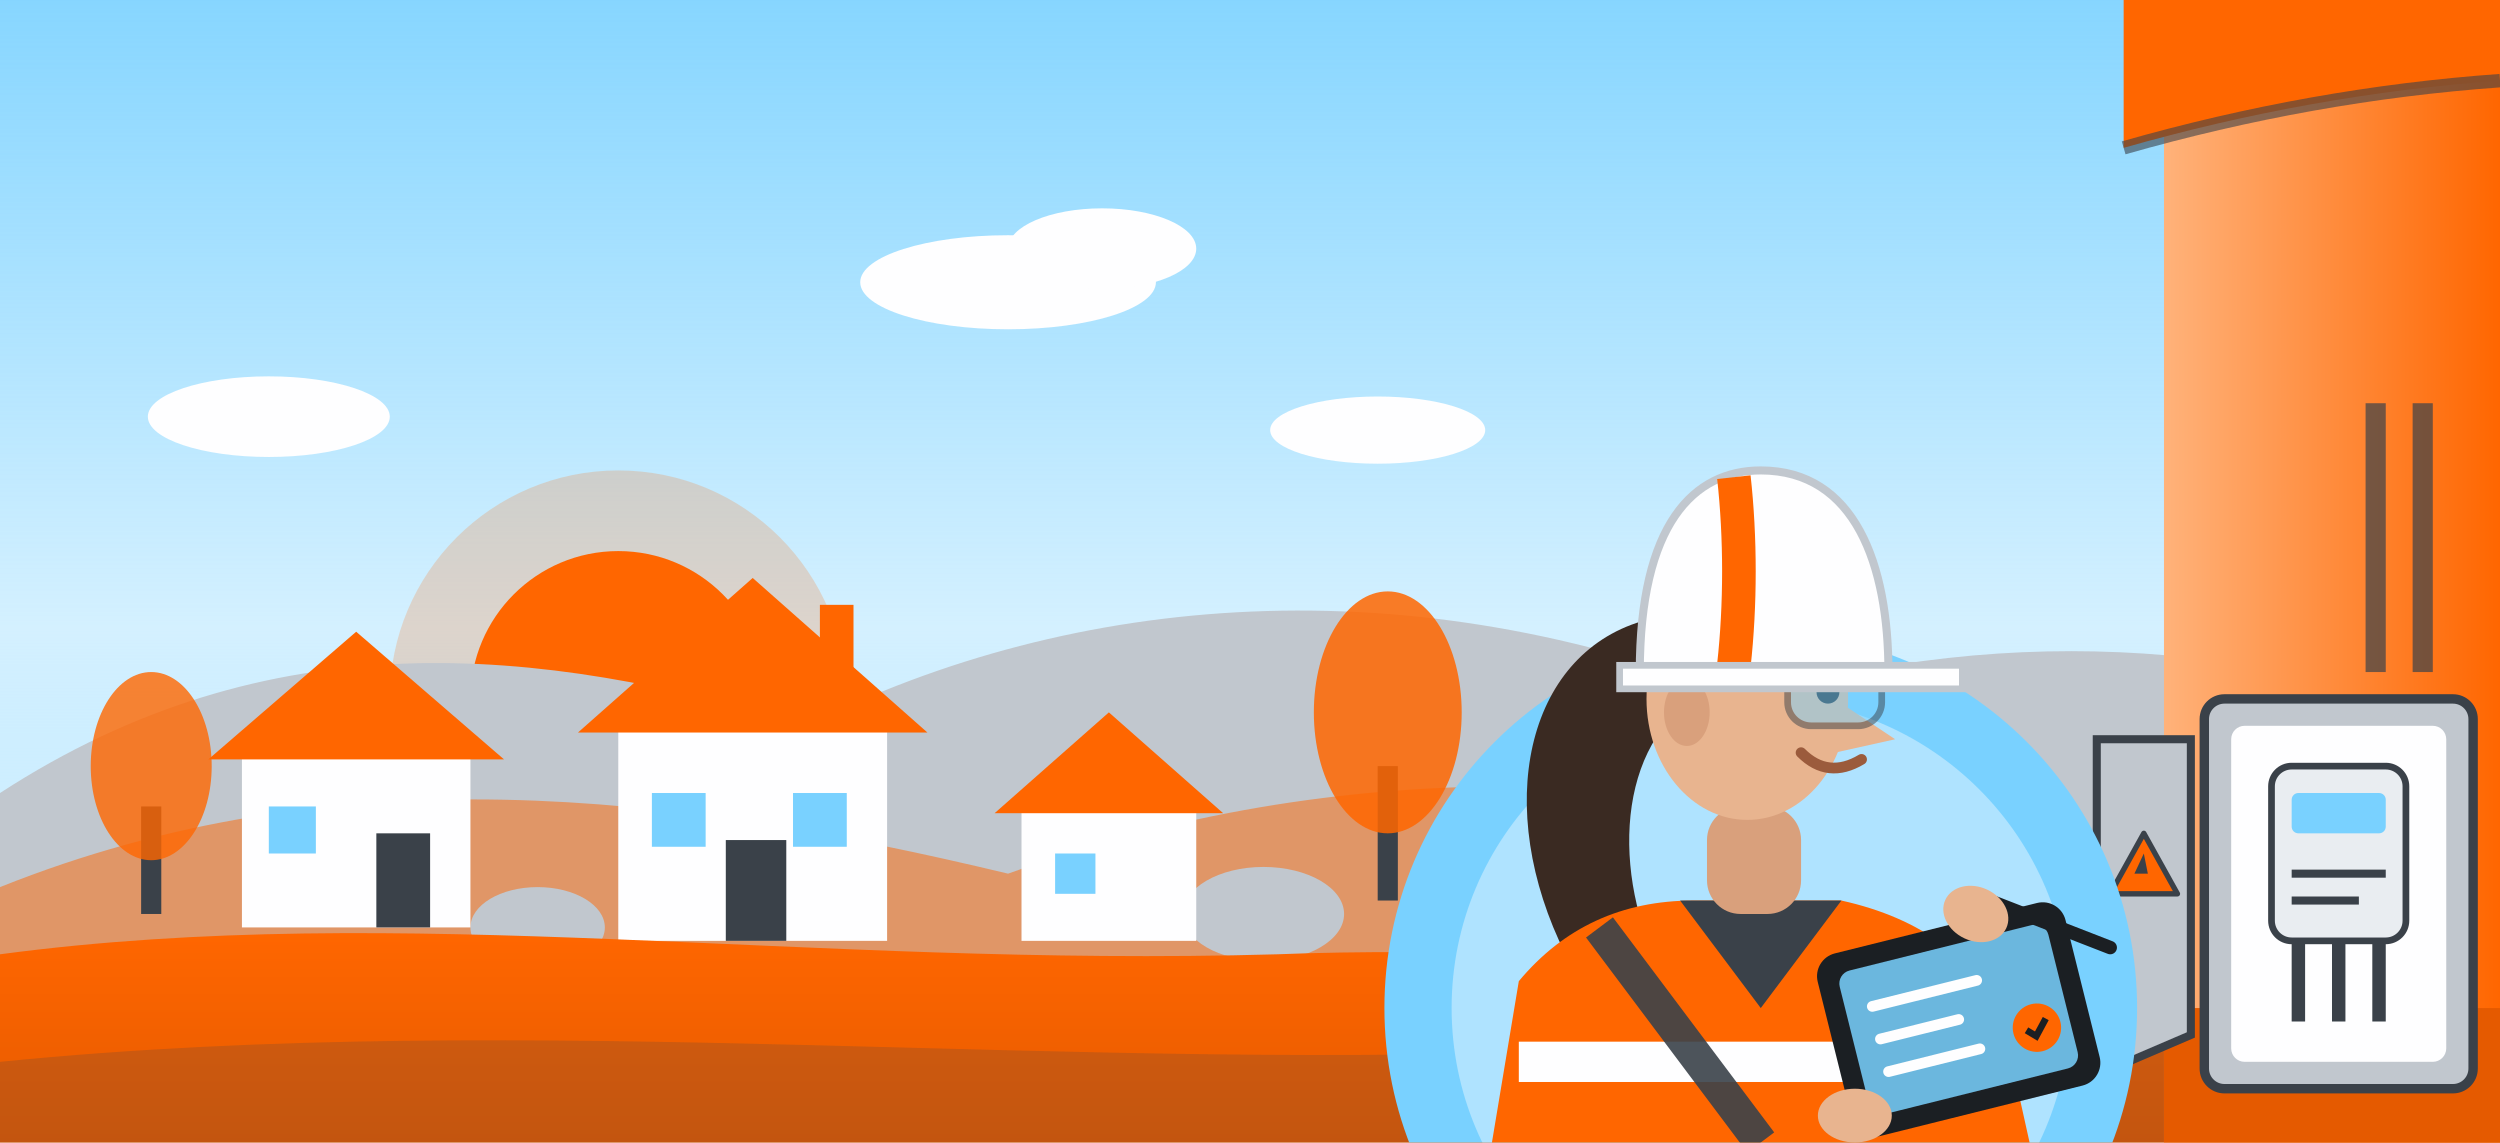
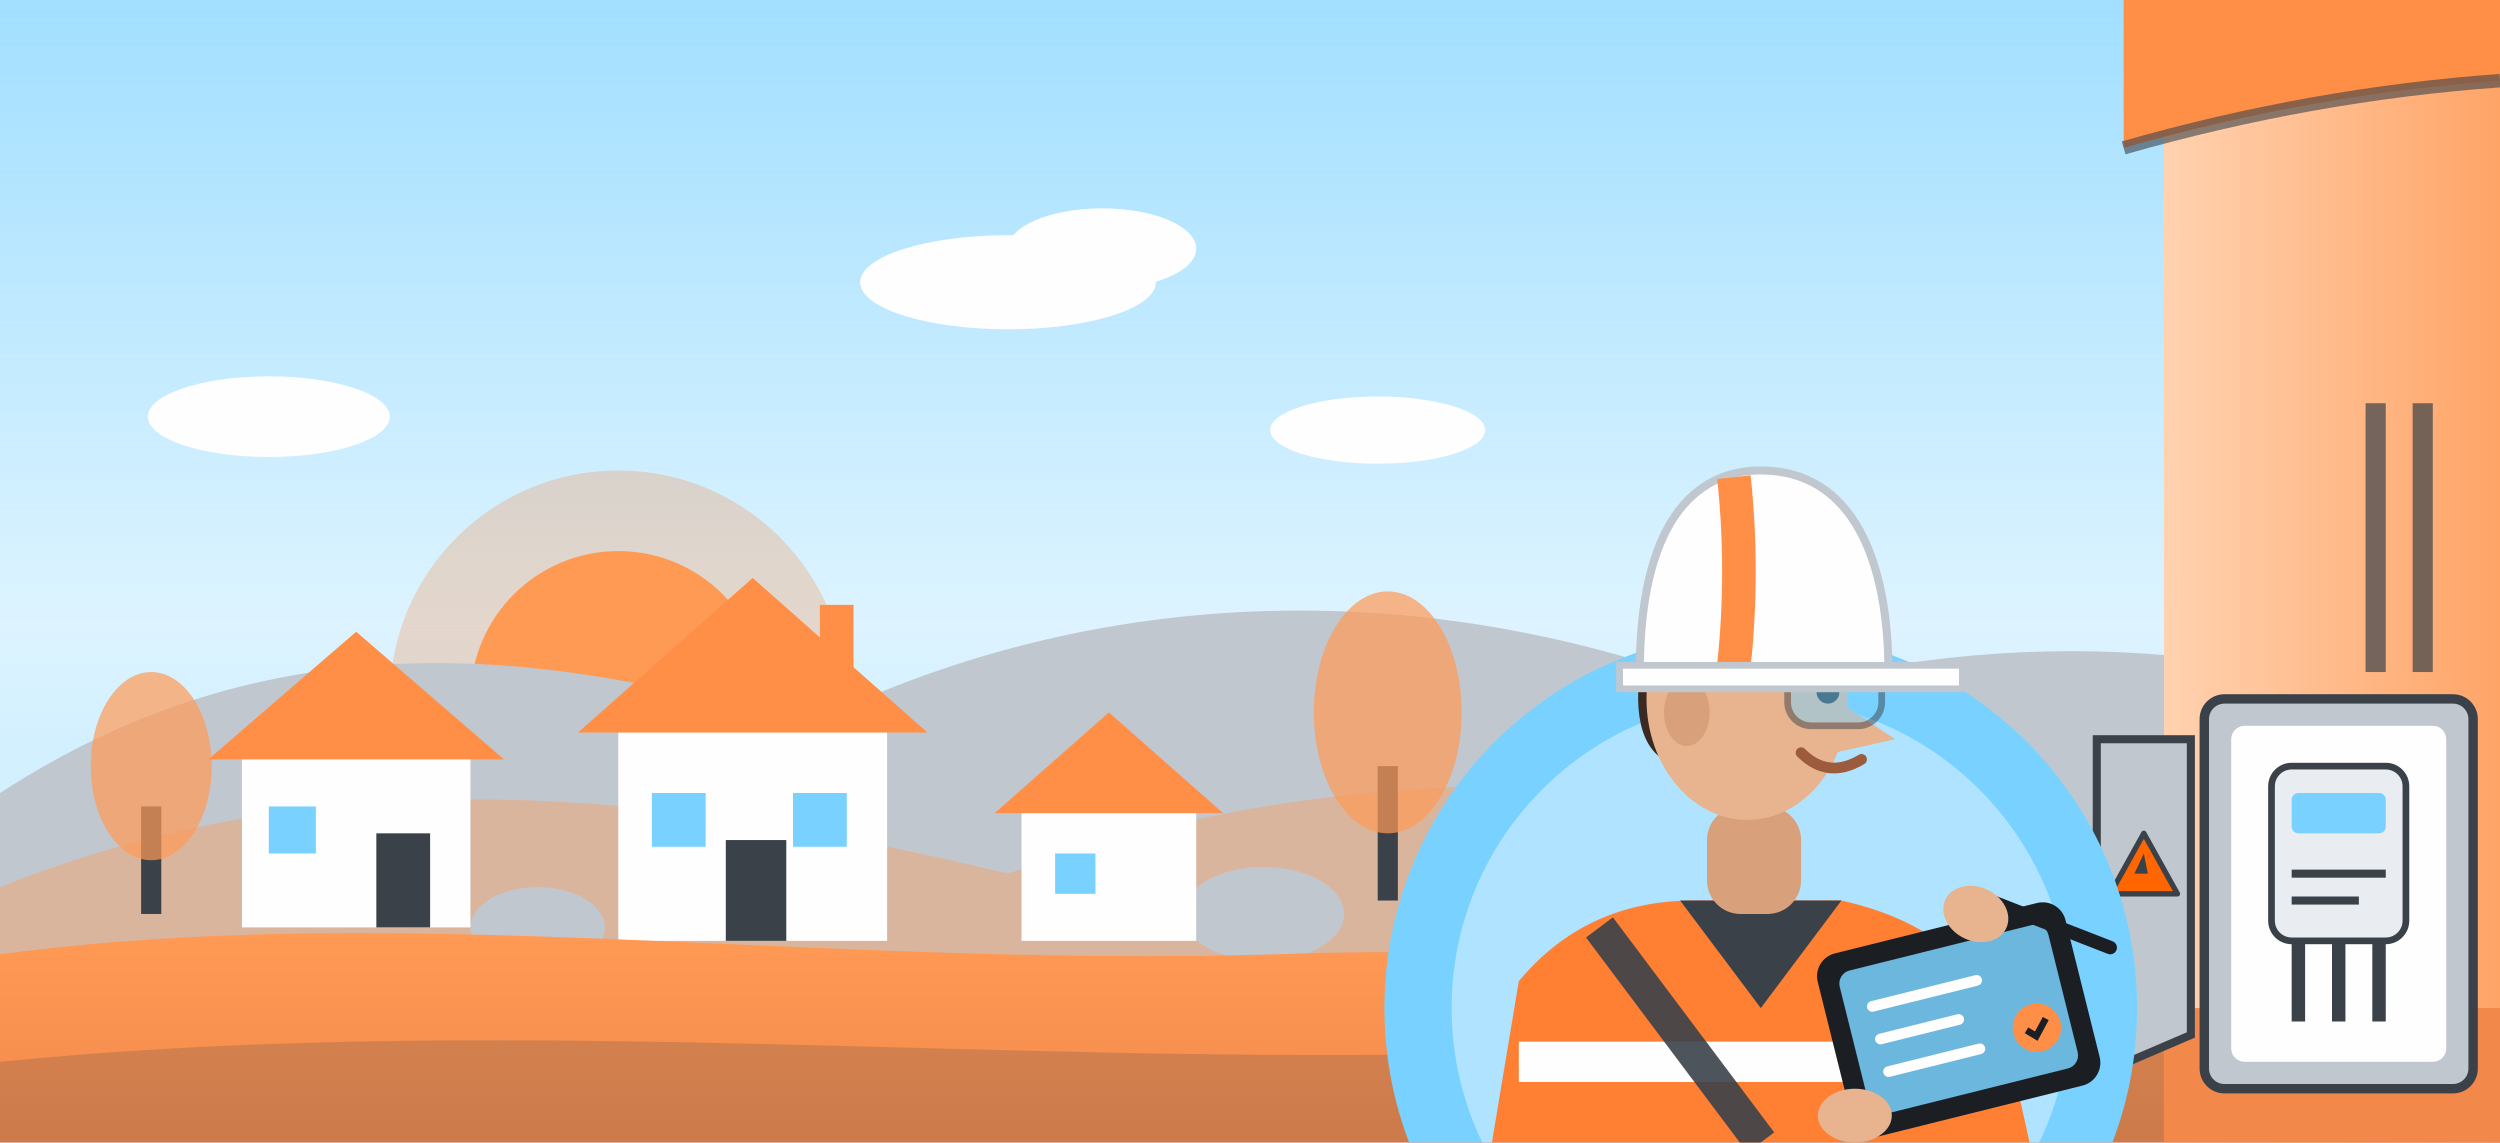
<svg xmlns="http://www.w3.org/2000/svg" viewBox="0 0 372 170" preserveAspectRatio="xMidYMax slice" class="scene" role="img" aria-label="Supervisora con casco blanco y tablet junto a la caja del medidor, con casas y lomas al fondo">
  <defs>
    <linearGradient id="cielo" x1="0" y1="0" x2="0" y2="1">
-       <stop offset="0" stop-color="#79D1FF" stop-opacity=".9" />
-       <stop offset=".55" stop-color="#79D1FF" stop-opacity=".32" />
+       <stop offset="0" stop-color="#79D1FF" stop-opacity=".7" />
+       <stop offset=".55" stop-color="#79D1FF" stop-opacity=".25" />
      <stop offset="1" stop-color="#FEFEFF" />
    </linearGradient>
    <linearGradient id="lomaN" x1="0" y1="0" x2="0" y2="1">
-       <stop offset="0" stop-color="#FF6600" />
-       <stop offset="1" stop-color="#E55A00" />
+       <stop offset="0" stop-color="#FF9A55" />
+       <stop offset="1" stop-color="#F2884A" />
    </linearGradient>
    <linearGradient id="pared" x1="0" y1="0" x2="1" y2="0">
-       <stop offset="0" stop-color="#FFB27A" />
-       <stop offset="1" stop-color="#FF6600" />
+       <stop offset="0" stop-color="#FFD2B0" />
+       <stop offset="1" stop-color="#FFA467" />
    </linearGradient>
  </defs>
  <rect width="372" height="170" fill="url(#cielo)" />
  <circle cx="92" cy="104" r="34" fill="#FF6600" opacity=".2" />
-   <circle cx="92" cy="104" r="22" fill="#FF6600" />
+   <circle cx="92" cy="104" r="22" fill="#FF9A55" />
  <g fill="#FEFEFF">
    <ellipse cx="150" cy="42" rx="22" ry="7" />
    <ellipse cx="164" cy="37" rx="14" ry="6" />
    <ellipse cx="40" cy="62" rx="18" ry="6" />
    <ellipse cx="205" cy="64" rx="16" ry="5" />
  </g>
  <path d="M0 118 C40 92 80 96 120 108 C160 88 210 84 260 104 C300 92 340 96 372 110 V170 H0Z" fill="#C1C7CE" />
-   <path d="M0 132 C50 112 100 118 150 130 C200 112 250 114 300 128 C330 120 350 122 372 128 V170 H0Z" fill="#FF6600" opacity=".5" />
+   <path d="M0 132 C50 112 100 118 150 130 C200 112 250 114 300 128 C330 120 350 122 372 128 V170 H0Z" fill="#FF9A55" opacity=".4" />
  <g>
    <rect x="205" y="114" width="3" height="20" fill="#3A4149" />
-     <ellipse cx="206.5" cy="106" rx="11" ry="18" fill="#FF6600" opacity=".85" />
+     <ellipse cx="206.5" cy="106" rx="11" ry="18" fill="#FF9A55" opacity=".7" />
    <rect x="21" y="120" width="3" height="16" fill="#3A4149" />
-     <ellipse cx="22.5" cy="114" rx="9" ry="14" fill="#FF6600" opacity=".8" />
+     <ellipse cx="22.5" cy="114" rx="9" ry="14" fill="#FF9A55" opacity=".7" />
    <ellipse cx="188" cy="136" rx="12" ry="7" fill="#C1C7CE" />
    <ellipse cx="80" cy="138" rx="10" ry="6" fill="#C1C7CE" />
  </g>
  <g>
    <rect x="36" y="112" width="34" height="26" fill="#FEFEFF" />
-     <path d="M31 113 L53 94 L75 113Z" fill="#FF6600" />
+     <path d="M31 113 L53 94 L75 113Z" fill="#FF8F47" />
    <rect x="40" y="120" width="7" height="7" fill="#79D1FF" />
    <rect x="56" y="124" width="8" height="14" fill="#3A4149" />
    <rect x="92" y="108" width="40" height="32" fill="#FEFEFF" />
-     <path d="M86 109 L112 86 L138 109Z" fill="#FF6600" />
+     <path d="M86 109 L112 86 L138 109Z" fill="#FF8F47" />
    <rect x="97" y="118" width="8" height="8" fill="#79D1FF" />
    <rect x="118" y="118" width="8" height="8" fill="#79D1FF" />
    <rect x="108" y="125" width="9" height="15" fill="#3A4149" />
-     <rect x="122" y="90" width="5" height="10" fill="#FF6600" />
+     <rect x="122" y="90" width="5" height="10" fill="#FF8F47" />
    <rect x="152" y="120" width="26" height="20" fill="#FEFEFF" />
-     <path d="M148 121 L165 106 L182 121Z" fill="#FF6600" />
+     <path d="M148 121 L165 106 L182 121Z" fill="#FF8F47" />
    <rect x="157" y="127" width="6" height="6" fill="#79D1FF" />
  </g>
  <path d="M0 142 C60 134 120 144 190 142 C240 140 300 148 372 142 V170 H0Z" fill="url(#lomaN)" />
  <path d="M0 158 C80 150 160 160 240 156 C300 154 340 158 372 156 V170 H0Z" fill="#3A4149" opacity=".2" />
  <rect x="322" y="0" width="50" height="170" fill="url(#pared)" />
-   <rect x="322" y="150" width="50" height="20" fill="#E55A00" />
-   <path d="M316 0 H372 V12 Q344 14 316 22Z" fill="#FF6600" />
+   <rect x="322" y="150" width="50" height="20" fill="#F2884A" />
+   <path d="M316 0 H372 V12 Q344 14 316 22Z" fill="#FF8F47" />
  <path d="M316 22 Q344 14 372 12" stroke="#3A4149" stroke-width="2" fill="none" opacity=".6" />
  <g transform="translate(0 42)">
    <rect x="352" y="18" width="3" height="40" fill="#3A4149" opacity=".7" />
    <rect x="359" y="18" width="3" height="40" fill="#3A4149" opacity=".7" />
    <rect x="328" y="62" width="40" height="58" rx="3" fill="#C1C7CE" stroke="#3A4149" stroke-width="1.4" />
    <rect x="332" y="66" width="32" height="50" rx="2" fill="#FEFEFF" />
    <rect x="338" y="72" width="20" height="26" rx="3" fill="#E9EDF1" stroke="#3A4149" stroke-width="1" />
    <rect x="341" y="76" width="14" height="6" rx="1" fill="#79D1FF" />
    <path d="M341 88h14M341 92h10" stroke="#3A4149" stroke-width="1.2" />
    <path d="M342 98v12M348 98v12M354 98v12" stroke="#3A4149" stroke-width="2" />
    <path d="M312 68 L326 68 L326 112 L312 118Z" fill="#C1C7CE" stroke="#3A4149" stroke-width="1.2" />
    <path d="M319 82 l-5 9 h10Z" fill="#FF6600" stroke="#3A4149" stroke-width=".8" stroke-linejoin="round" />
    <path d="M319 85 l-1.4 3 h2z" fill="#3A4149" />
  </g>
  <circle cx="262" cy="150" r="56" fill="#79D1FF" />
  <circle cx="262" cy="150" r="46" fill="#FEFEFF" opacity=".4" />
  <g>
-     <path d="M246 92 C228 96 222 118 232 140 C236 148 244 150 248 146 C240 132 240 112 252 104Z" fill="#3A2A22" />
-     <path d="M222 170 L226 146 Q236 134 252 134 L274 134 Q292 138 298 152 L302 170Z" fill="#FF6600" />
+     <path d="M244 100 C243 108 245 113 250 114 L253 103Z" fill="#3A2A22" />
+     <path d="M222 170 L226 146 Q236 134 252 134 L274 134 Q292 138 298 152 L302 170Z" fill="#FF7F33" />
    <path d="M226 158 H298" stroke="#FEFEFF" stroke-width="6" />
    <path d="M250 134 L262 150 L274 134Z" fill="#3A4149" />
    <path d="M238 138 L262 170" stroke="#3A4149" stroke-width="5" opacity=".9" />
    <rect x="254" y="120" width="14" height="16" rx="5" fill="#D9A07C" />
    <ellipse cx="260" cy="104" rx="15" ry="18" fill="#E8B48F" />
    <path d="M273 104 L282 110 L273 112Z" fill="#E8B48F" />
    <ellipse cx="251" cy="106" rx="3.4" ry="5" fill="#D9A07C" />
    <path d="M268 112 q4 4 9 1" stroke="#9B5B3C" stroke-width="1.6" fill="none" stroke-linecap="round" />
    <circle cx="272" cy="103" r="1.7" fill="#1B1F23" />
    <path d="M268 98 l8 -1.5" stroke="#3A2A22" stroke-width="1.6" stroke-linecap="round" />
    <rect x="266" y="99" width="14" height="9" rx="3.5" fill="#79D1FF" opacity=".5" stroke="#3A4149" stroke-width="1" />
    <path d="M244 100 C244 78 252 70 262 70 C276 70 281 84 281 100Z" fill="#FEFEFF" stroke="#C1C7CE" stroke-width="1.2" />
-     <path d="M258 71 C259 80 259 90 258 99" stroke="#FF6600" stroke-width="5" fill="none" />
+     <path d="M258 71 C259 80 259 90 258 99" stroke="#FF8F47" stroke-width="5" fill="none" />
    <path d="M241 99 H292 V102.5 H241Z" fill="#FEFEFF" stroke="#C1C7CE" stroke-width="1" />
    <g transform="rotate(-14 290 150)">
      <rect x="272" y="138" width="38" height="28" rx="3.5" fill="#1B1F23" />
      <rect x="275" y="141" width="32" height="22" rx="2" fill="#79D1FF" opacity=".85" />
      <path d="M279 147h16M279 152h12M279 157h14" stroke="#FEFEFF" stroke-width="1.6" stroke-linecap="round" />
-       <circle cx="302" cy="156" r="3.6" fill="#FF6600" />
+       <circle cx="302" cy="156" r="3.6" fill="#FF8F47" />
      <path d="M300.4 156l1.2 1.2 2-2.2" stroke="#1B1F23" stroke-width="1" fill="none" />
    </g>
    <path d="M296 134 L314 141" stroke="#1B1F23" stroke-width="2" stroke-linecap="round" />
    <ellipse cx="294" cy="136" rx="5" ry="4" fill="#E8B48F" transform="rotate(25 294 136)" />
    <ellipse cx="276" cy="166" rx="5.5" ry="4" fill="#E8B48F" />
  </g>
</svg>
